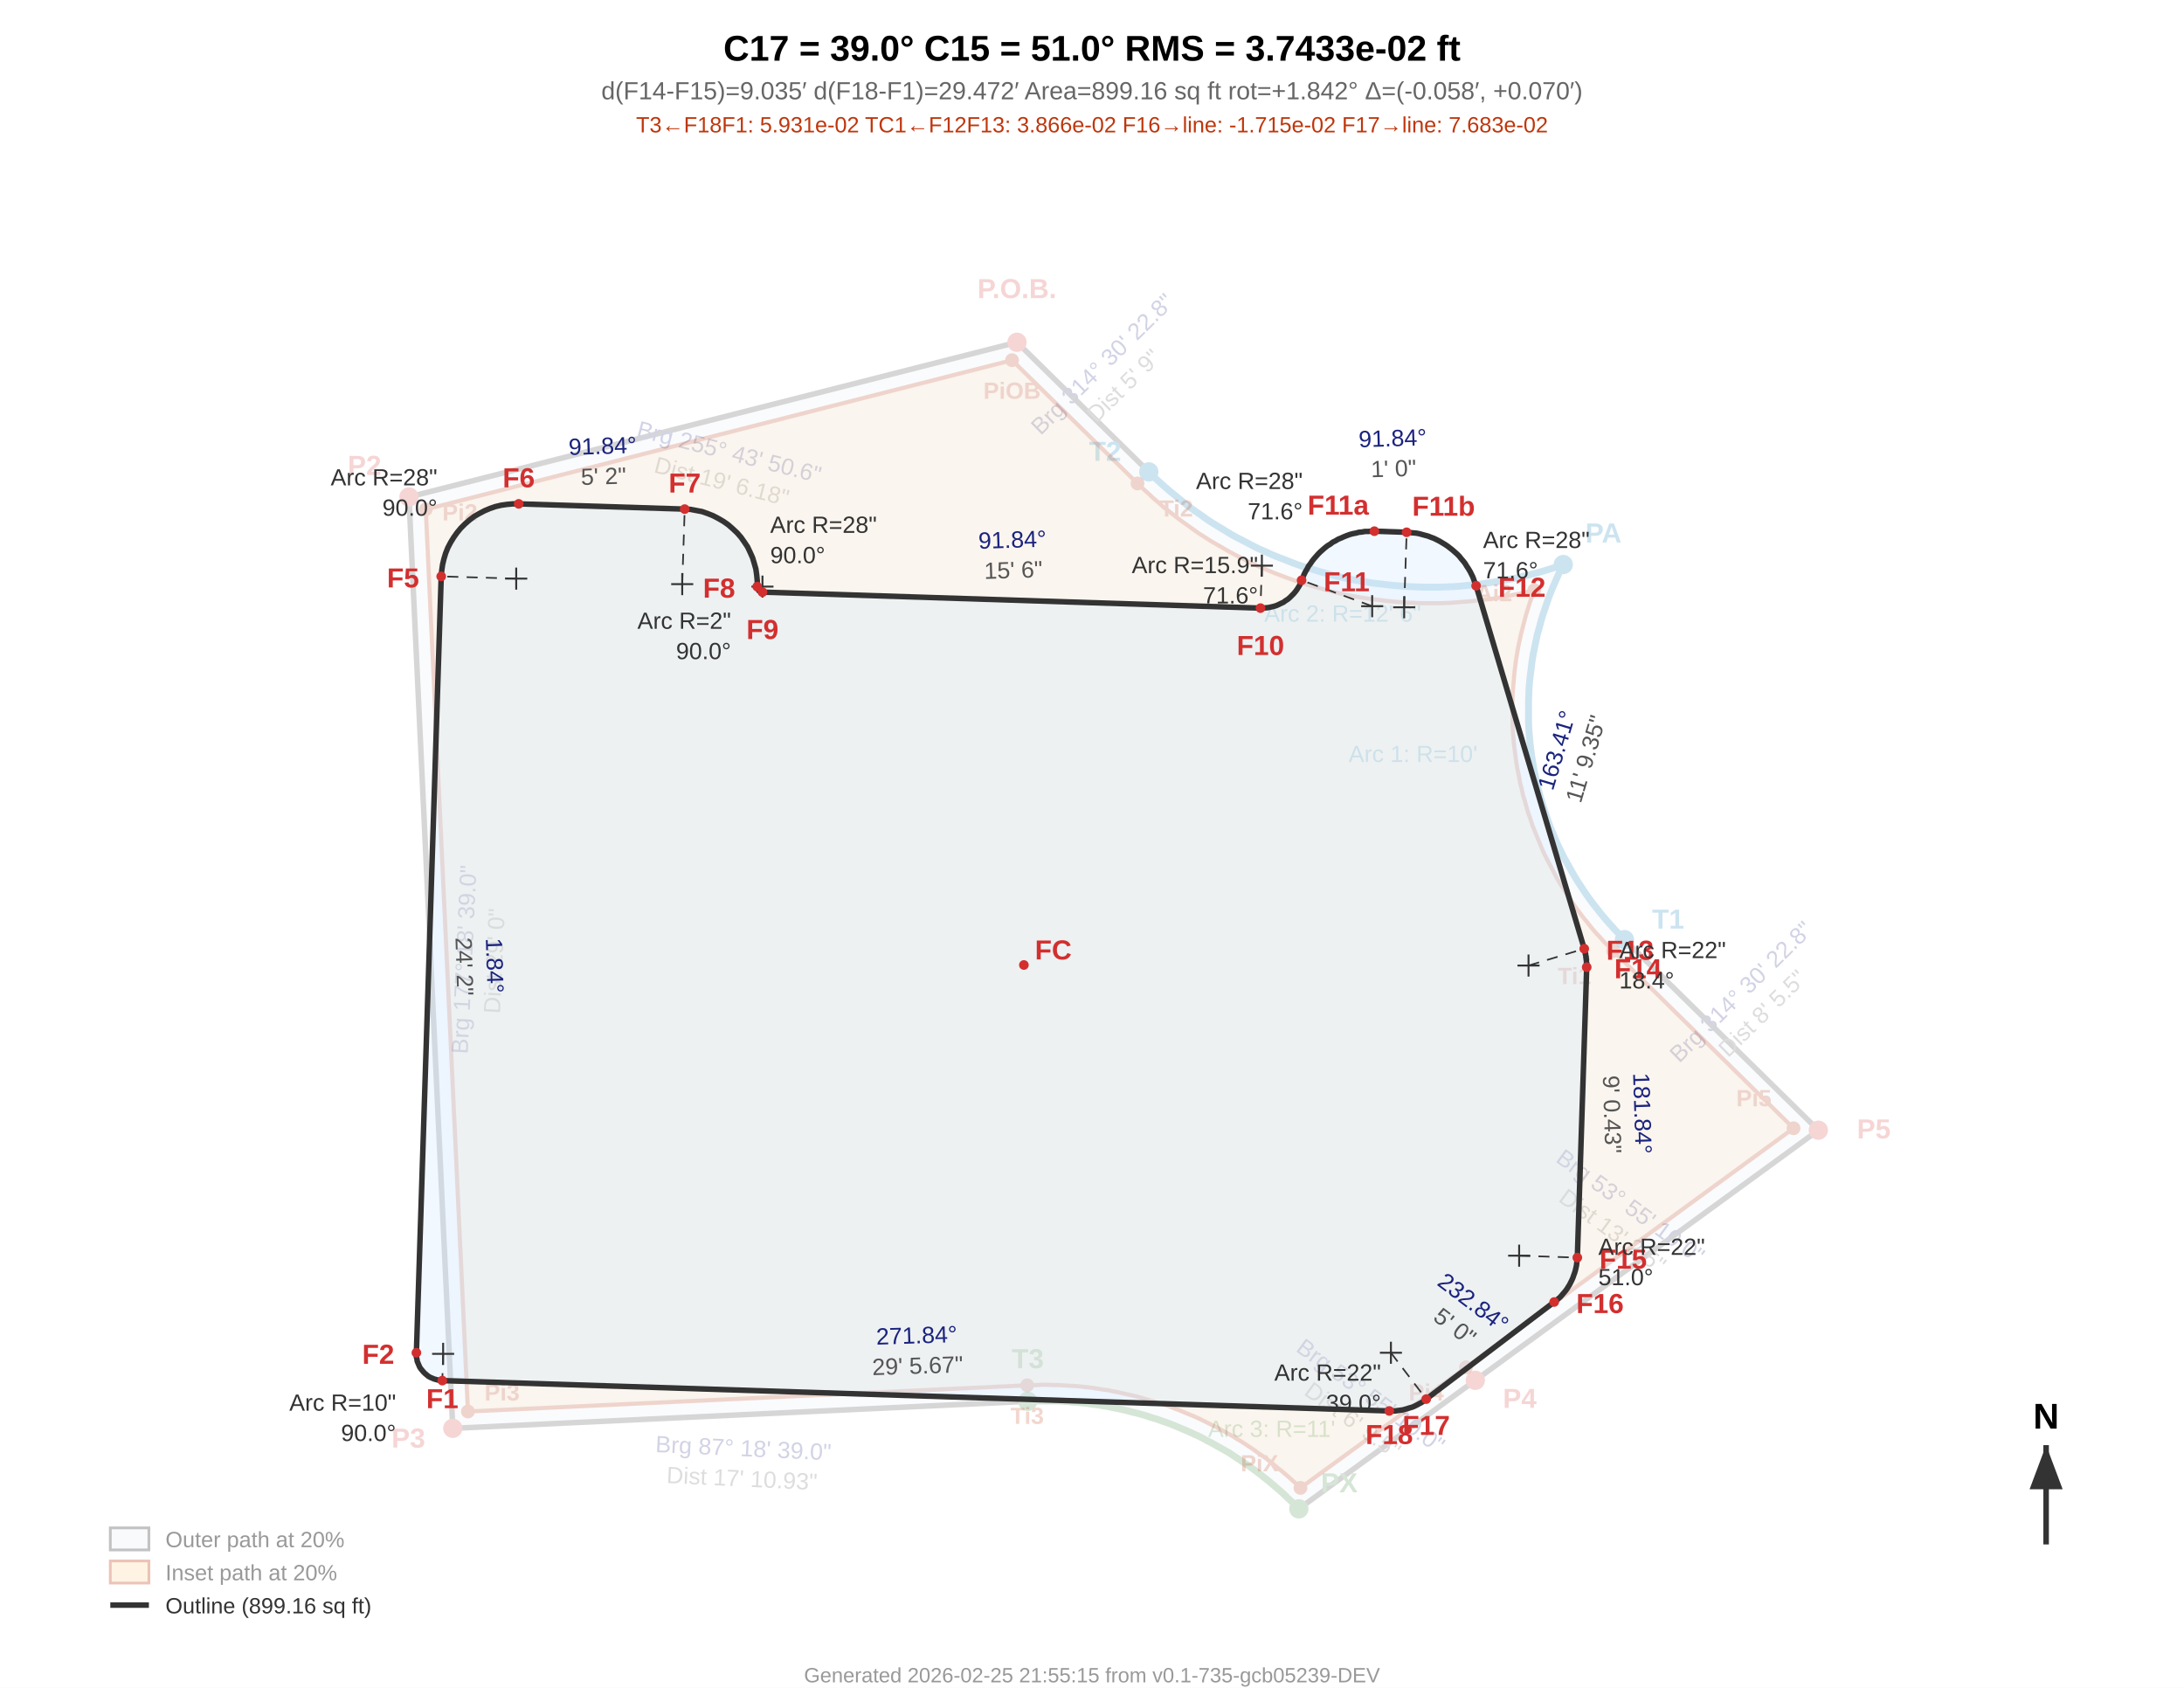
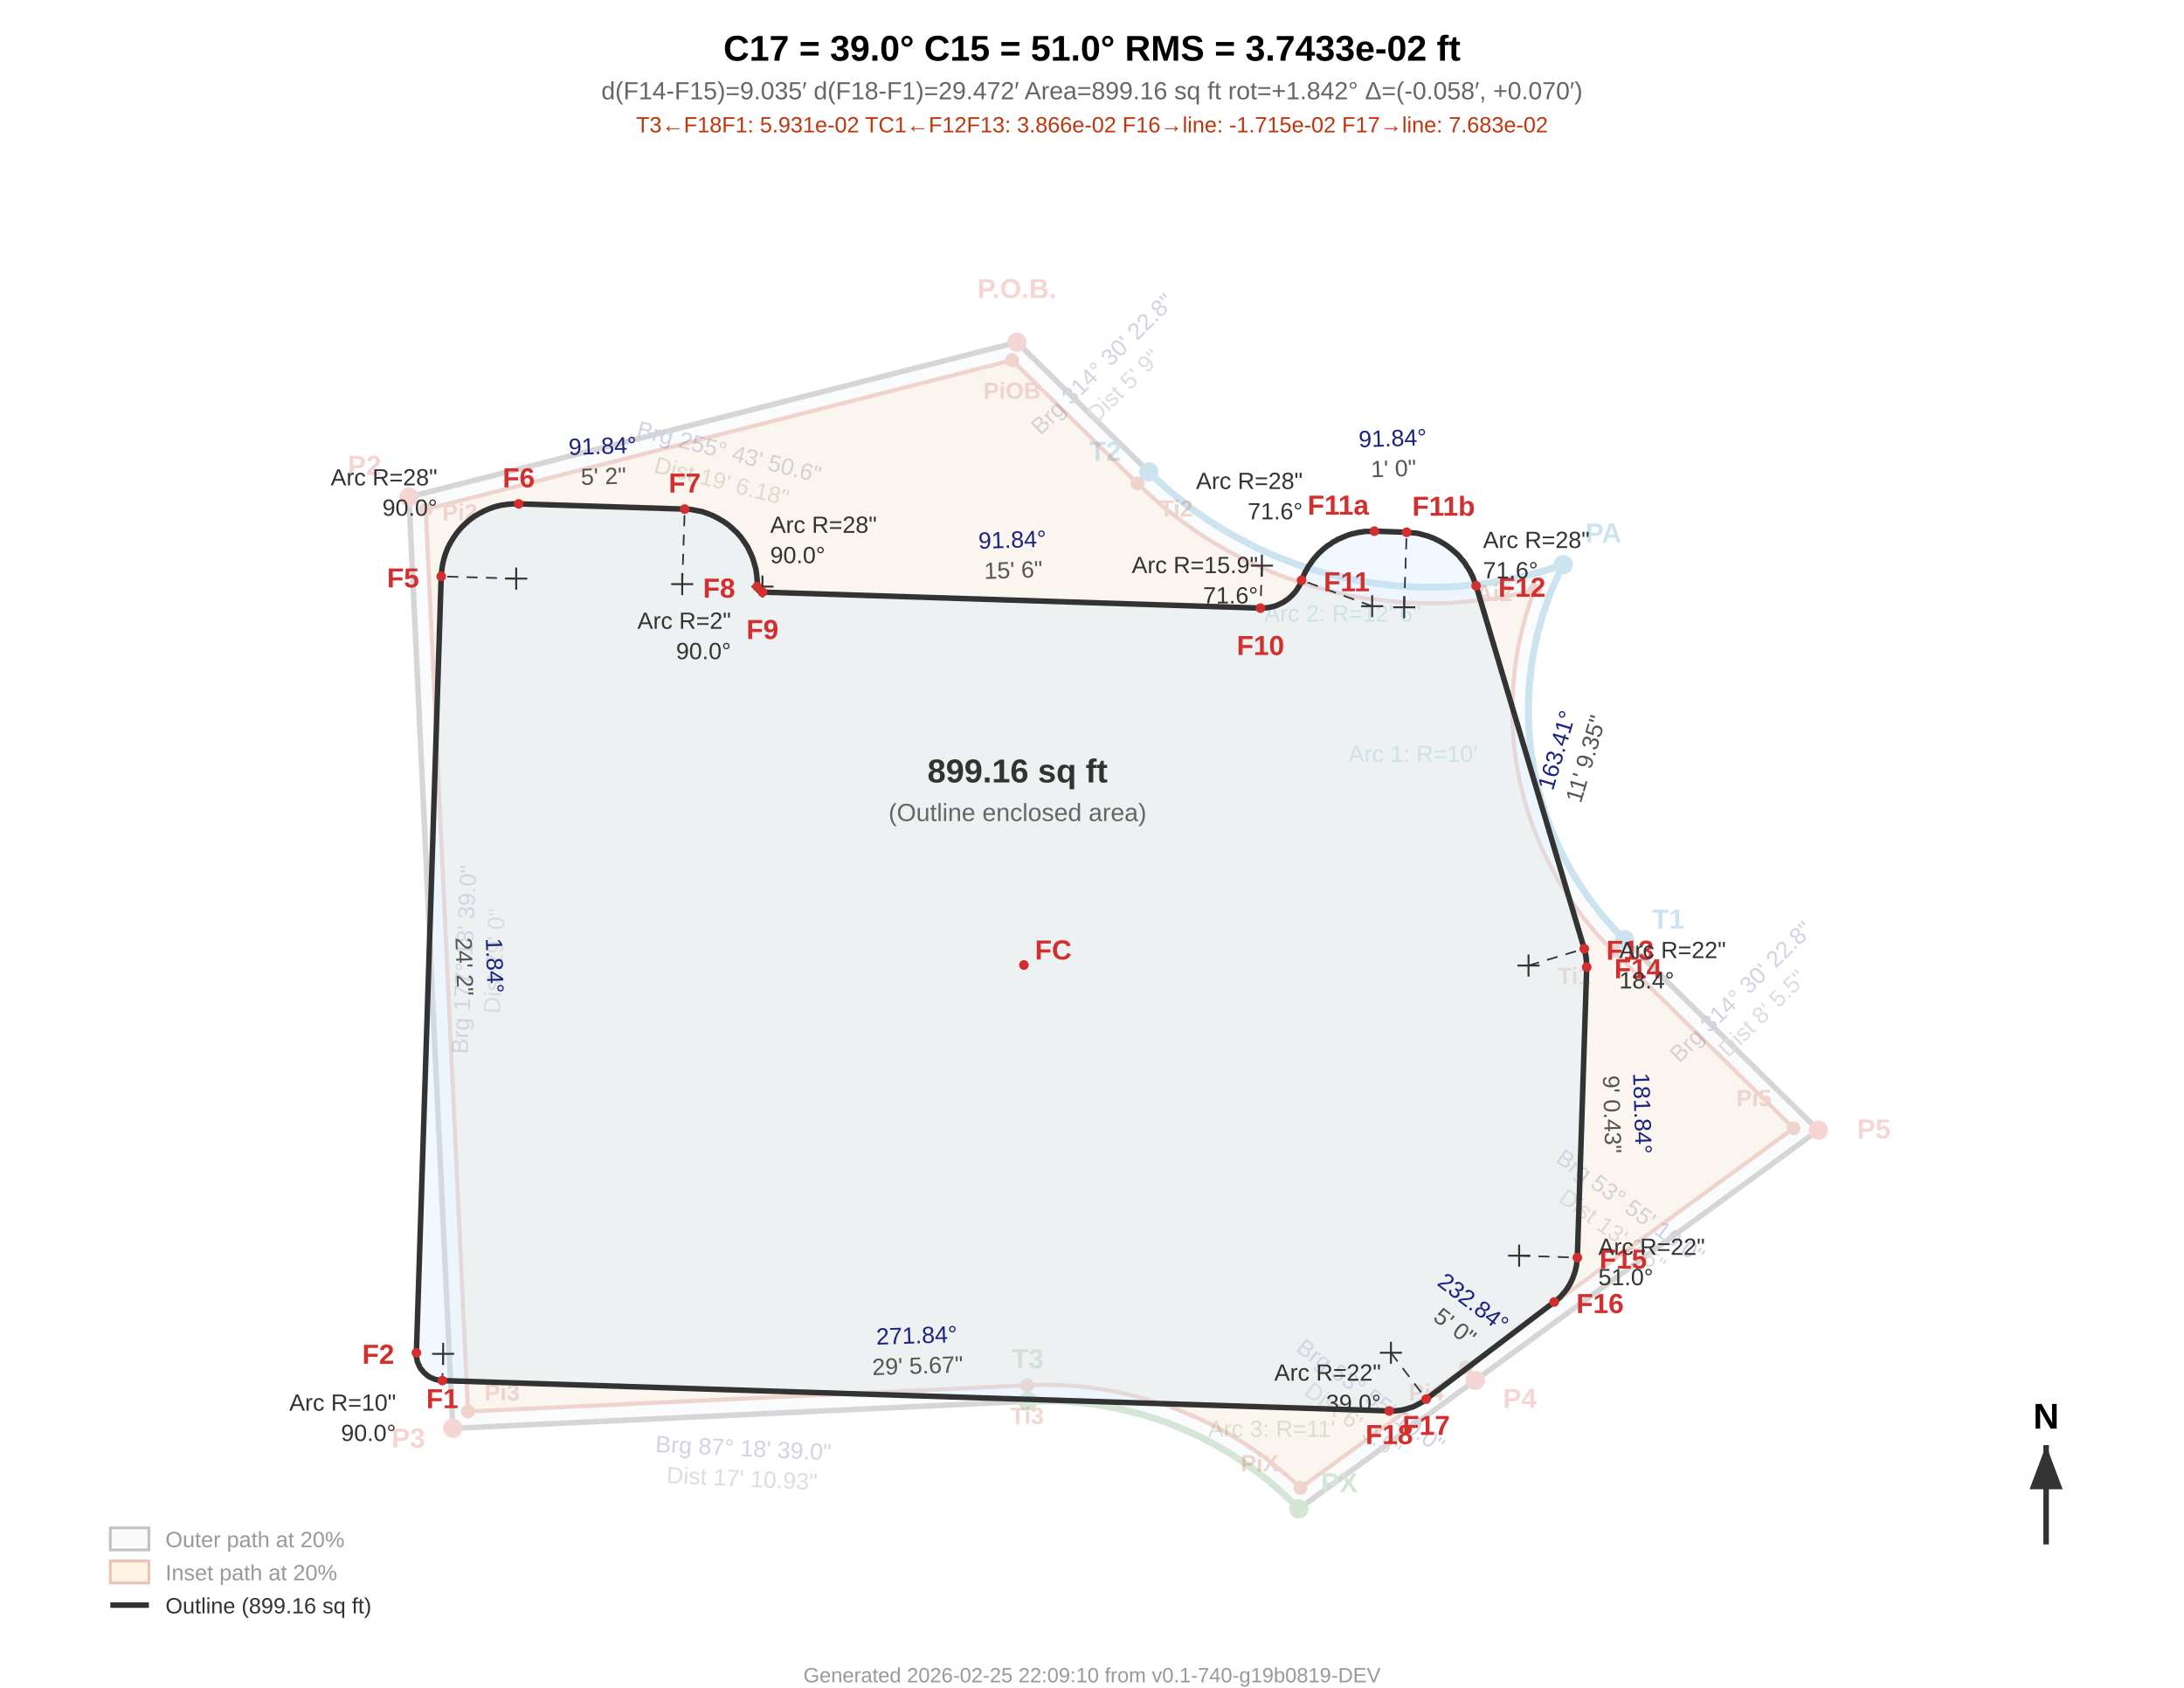
<svg xmlns="http://www.w3.org/2000/svg" width="792" height="612" viewBox="0 0 792 612">
  <rect width="792" height="612" fill="white" />
  <defs>
    <marker id="ah" markerWidth="8" markerHeight="6" refX="8" refY="3" orient="auto">
      <polygon points="0 0, 8 3, 0 6" fill="#333" />
    </marker>
    <clipPath id="page">
      <rect width="792" height="612" />
    </clipPath>
  </defs>
  <text x="396.0" y="22" text-anchor="middle" font-family="Arial" font-size="13" font-weight="bold">C17 = 39.0°   C15 = 51.0°   RMS = 3.7433e-02 ft</text>
  <text x="396.0" y="36" text-anchor="middle" font-family="Arial" font-size="9" fill="#666">d(F14-F15)=9.035′  d(F18-F1)=29.472′  Area=899.16 sq ft  rot=+1.842°  Δ=(-0.058′, +0.070′)</text>
  <text x="396.0" y="48" text-anchor="middle" font-family="Arial" font-size="8" fill="#BF360C">T3←F18F1: 5.931e-02   TC1←F12F13: 3.866e-02   F16→line: -1.715e-02   F17→line: 7.683e-02</text>
  <g opacity="0.2">
    <polygon points="368.8,124.1 148.3,180.2 164.2,517.9 535.0,500.5 659.4,409.8" fill="none" stroke="#bbb" stroke-width="0.8" stroke-dasharray="4,4" />
    <polygon points="368.8,124.1 148.3,180.2 164.2,517.9 372.7,508.1 374.6,508.0 376.4,508.0 378.2,508.0 380.0,508.0 381.8,508.0 383.6,508.0 385.5,508.1 387.3,508.2 389.1,508.4 390.9,508.5 392.7,508.7 394.5,508.9 396.3,509.2 398.1,509.4 399.9,509.7 401.7,510.0 403.5,510.4 405.2,510.7 407.0,511.1 408.8,511.5 410.5,512.0 412.3,512.4 414.1,512.9 415.8,513.4 417.5,514.0 419.3,514.5 421.0,515.1 422.7,515.7 424.4,516.3 426.1,517.0 427.8,517.7 429.4,518.4 431.1,519.1 432.8,519.9 434.4,520.6 436.0,521.4 437.6,522.3 439.2,523.1 440.8,524.0 442.4,524.9 444.0,525.8 445.6,526.7 447.1,527.7 448.6,528.7 450.1,529.7 451.6,530.7 453.1,531.7 454.6,532.8 456.1,533.9 457.5,535.0 458.9,536.1 460.3,537.2 461.7,538.4 463.1,539.6 464.5,540.8 465.8,542.0 467.1,543.3 468.4,544.5 469.7,545.8 471.0,547.1 535.0,500.5 659.4,409.8 589.1,340.7 587.4,338.9 585.7,337.2 584.0,335.3 582.4,333.5 580.8,331.6 579.3,329.7 577.8,327.8 576.3,325.8 574.9,323.8 573.5,321.7 572.2,319.7 570.9,317.6 569.7,315.5 568.5,313.3 567.3,311.2 566.2,309.0 565.1,306.7 564.1,304.5 563.2,302.3 562.2,300.0 561.4,297.7 560.6,295.4 559.8,293.0 559.1,290.7 558.4,288.3 557.8,285.9 557.2,283.6 556.7,281.2 556.2,278.7 555.8,276.3 555.4,273.9 555.1,271.5 554.8,269.0 554.6,266.6 554.4,264.1 554.3,261.7 554.3,259.2 554.3,256.8 554.3,254.3 554.4,251.8 554.5,249.4 554.7,246.9 555.0,244.5 555.3,242.1 555.6,239.6 556.0,237.2 556.5,234.8 557.0,232.4 557.5,230.0 558.2,227.6 558.8,225.3 559.5,222.9 560.3,220.6 561.1,218.2 561.9,215.9 562.8,213.7 563.8,211.4 564.8,209.1 565.8,206.9 566.9,204.7 564.3,205.6 561.8,206.4 559.2,207.2 556.6,207.9 553.9,208.6 551.3,209.2 548.7,209.8 546.0,210.3 543.4,210.8 540.7,211.2 538.0,211.6 535.3,212.0 532.6,212.2 529.9,212.5 527.3,212.7 524.5,212.8 521.8,212.9 519.1,212.9 516.4,212.9 513.7,212.8 511.0,212.7 508.3,212.5 505.6,212.3 502.9,212.0 500.3,211.7 497.6,211.4 494.9,210.9 492.2,210.5 489.6,210.0 486.9,209.4 484.3,208.8 481.7,208.1 479.1,207.4 476.5,206.6 473.9,205.8 471.3,205.0 468.8,204.1 466.3,203.1 463.7,202.1 461.2,201.1 458.8,200.0 456.3,198.9 453.9,197.7 451.5,196.4 449.1,195.2 446.7,193.9 444.4,192.5 442.1,191.1 439.8,189.7 437.5,188.2 435.3,186.6 433.1,185.1 430.9,183.5 428.8,181.8 426.7,180.1 424.6,178.4 422.5,176.6 420.5,174.8 418.5,173.0 416.6,171.1" fill="#e8edf5" stroke="none" />
    <line x1="368.8" y1="124.1" x2="148.3" y2="180.2" stroke="#333" stroke-width="2.0" />
    <line x1="148.3" y1="180.2" x2="164.2" y2="517.9" stroke="#333" stroke-width="2.0" />
    <line x1="164.2" y1="517.9" x2="372.7" y2="508.1" stroke="#333" stroke-width="2.0" />
    <line x1="471.0" y1="547.1" x2="535.0" y2="500.5" stroke="#333" stroke-width="2.0" />
    <line x1="535.0" y1="500.5" x2="659.4" y2="409.8" stroke="#333" stroke-width="2.0" />
    <line x1="659.4" y1="409.8" x2="589.1" y2="340.7" stroke="#333" stroke-width="2.0" />
    <line x1="416.6" y1="171.1" x2="368.8" y2="124.1" stroke="#333" stroke-width="2.0" />
    <polyline points="589.1,340.7 587.4,338.9 585.7,337.2 584.0,335.3 582.4,333.5 580.8,331.6 579.3,329.7 577.8,327.8 576.3,325.8 574.9,323.8 573.5,321.7 572.2,319.7 570.9,317.6 569.7,315.5 568.5,313.3 567.3,311.2 566.2,309.0 565.1,306.7 564.1,304.5 563.2,302.3 562.2,300.0 561.4,297.7 560.6,295.4 559.8,293.0 559.1,290.7 558.4,288.3 557.8,285.9 557.2,283.6 556.7,281.2 556.2,278.7 555.8,276.3 555.4,273.9 555.1,271.5 554.8,269.0 554.6,266.6 554.4,264.1 554.3,261.7 554.3,259.2 554.3,256.8 554.3,254.3 554.4,251.8 554.5,249.4 554.7,246.9 555.0,244.5 555.3,242.1 555.6,239.6 556.0,237.2 556.5,234.8 557.0,232.4 557.5,230.0 558.2,227.6 558.8,225.3 559.5,222.9 560.3,220.6 561.1,218.2 561.9,215.9 562.8,213.7 563.8,211.4 564.8,209.1 565.8,206.9 566.9,204.7" fill="none" stroke="#0077B6" stroke-width="2.5" stroke-linecap="round" />
    <polyline points="566.9,204.7 564.3,205.6 561.8,206.4 559.2,207.2 556.6,207.9 553.9,208.6 551.3,209.2 548.7,209.8 546.0,210.3 543.4,210.8 540.7,211.2 538.0,211.6 535.3,212.0 532.6,212.2 529.9,212.5 527.3,212.7 524.5,212.8 521.8,212.9 519.1,212.9 516.4,212.9 513.7,212.8 511.0,212.7 508.3,212.5 505.6,212.3 502.9,212.0 500.3,211.7 497.6,211.4 494.9,210.9 492.2,210.5 489.6,210.0 486.9,209.4 484.3,208.8 481.7,208.1 479.1,207.4 476.5,206.6 473.9,205.8 471.3,205.0 468.8,204.1 466.3,203.1 463.7,202.1 461.2,201.1 458.8,200.0 456.3,198.9 453.9,197.7 451.5,196.4 449.1,195.2 446.7,193.9 444.4,192.5 442.1,191.1 439.8,189.7 437.5,188.2 435.3,186.6 433.1,185.1 430.9,183.5 428.8,181.8 426.7,180.1 424.6,178.4 422.5,176.6 420.5,174.8 418.5,173.0 416.6,171.1" fill="none" stroke="#0077B6" stroke-width="2.5" stroke-linecap="round" />
    <polyline points="372.7,508.1 374.6,508.0 376.4,508.0 378.2,508.0 380.0,508.0 381.8,508.0 383.6,508.0 385.5,508.1 387.3,508.2 389.1,508.4 390.9,508.5 392.7,508.7 394.5,508.9 396.3,509.2 398.1,509.4 399.9,509.7 401.7,510.0 403.5,510.4 405.2,510.7 407.0,511.1 408.8,511.5 410.5,512.0 412.3,512.4 414.1,512.9 415.8,513.4 417.5,514.0 419.3,514.5 421.0,515.1 422.7,515.7 424.4,516.3 426.1,517.0 427.8,517.7 429.4,518.4 431.1,519.1 432.8,519.9 434.4,520.6 436.0,521.4 437.6,522.3 439.2,523.1 440.8,524.0 442.4,524.9 444.0,525.8 445.6,526.7 447.1,527.7 448.6,528.7 450.1,529.7 451.6,530.7 453.1,531.7 454.6,532.8 456.1,533.9 457.5,535.0 458.9,536.1 460.3,537.2 461.7,538.4 463.1,539.6 464.5,540.8 465.8,542.0 467.1,543.3 468.4,544.5 469.7,545.8 471.0,547.1" fill="none" stroke="#2E7D32" stroke-width="2.5" stroke-linecap="round" />
    <circle cx="368.8" cy="124.1" r="3.5" fill="#d32f2f" />
    <text x="368.8" y="108.1" text-anchor="middle" font-family="Arial" font-size="10" font-weight="bold" fill="#d32f2f">P.O.B.</text>
    <circle cx="148.3" cy="180.2" r="3.5" fill="#d32f2f" />
    <text x="138.3" y="172.2" text-anchor="end" font-family="Arial" font-size="10" font-weight="bold" fill="#d32f2f">P2</text>
    <circle cx="164.2" cy="517.9" r="3.5" fill="#d32f2f" />
    <text x="154.2" y="524.9" text-anchor="end" font-family="Arial" font-size="10" font-weight="bold" fill="#d32f2f">P3</text>
    <circle cx="372.7" cy="508.1" r="3.5" fill="#2E7D32" />
    <text x="372.7" y="496.1" text-anchor="middle" font-family="Arial" font-size="10" font-weight="bold" fill="#2E7D32">T3</text>
    <circle cx="471.0" cy="547.1" r="3.5" fill="#2E7D32" />
    <text x="479.0" y="541.1" text-anchor="start" font-family="Arial" font-size="10" font-weight="bold" fill="#2E7D32">PX</text>
    <circle cx="535.0" cy="500.5" r="3.5" fill="#d32f2f" />
    <text x="545.0" y="510.5" text-anchor="start" font-family="Arial" font-size="10" font-weight="bold" fill="#d32f2f">P4</text>
    <circle cx="659.4" cy="409.8" r="3.5" fill="#d32f2f" />
    <text x="673.4" y="412.8" text-anchor="start" font-family="Arial" font-size="10" font-weight="bold" fill="#d32f2f">P5</text>
    <circle cx="589.1" cy="340.7" r="3.5" fill="#0077B6" />
    <text x="599.1" y="336.7" text-anchor="start" font-family="Arial" font-size="10" font-weight="bold" fill="#0077B6">T1</text>
    <circle cx="566.9" cy="204.7" r="3.5" fill="#0077B6" />
    <text x="574.9" y="196.7" text-anchor="start" font-family="Arial" font-size="10" font-weight="bold" fill="#0077B6">PA</text>
    <circle cx="416.6" cy="171.1" r="3.5" fill="#0077B6" />
    <text x="406.6" y="167.1" text-anchor="end" font-family="Arial" font-size="10" font-weight="bold" fill="#0077B6">T2</text>
    <g transform="translate(263.0,169.6) rotate(14.3)">
      <text x="0" y="-3" text-anchor="middle" font-family="Arial" font-size="8.5" fill="#1a237e">Brg 255° 43' 50.6"</text>
      <text x="0" y="8" text-anchor="middle" font-family="Arial" font-size="8.5" fill="#555">Dist 19' 6.18"</text>
    </g>
    <g transform="translate(174.2,348.2) rotate(-87.3)">
      <text x="0" y="-3" text-anchor="middle" font-family="Arial" font-size="8.5" fill="#1a237e">Brg 177° 18' 39.0"</text>
      <text x="0" y="8" text-anchor="middle" font-family="Arial" font-size="8.5" fill="#555">Dist 29' 0"</text>
    </g>
    <g transform="translate(269.3,531.0) rotate(2.7)">
      <text x="0" y="-3" text-anchor="middle" font-family="Arial" font-size="8.5" fill="#1a237e">Brg 87° 18' 39.0"</text>
      <text x="0" y="8" text-anchor="middle" font-family="Arial" font-size="8.5" fill="#555">Dist 17' 10.93"</text>
    </g>
    <g transform="translate(493.6,510.9) rotate(36.1)">
      <text x="0" y="-3" text-anchor="middle" font-family="Arial" font-size="8.5" fill="#1a237e">Brg 53° 55' 10.0"</text>
      <text x="0" y="8" text-anchor="middle" font-family="Arial" font-size="8.5" fill="#555">Dist 6' 9.5"</text>
    </g>
    <g transform="translate(587.8,442.2) rotate(36.1)">
      <text x="0" y="-3" text-anchor="middle" font-family="Arial" font-size="8.5" fill="#1a237e">Brg 53° 55' 10.0"</text>
      <text x="0" y="8" text-anchor="middle" font-family="Arial" font-size="8.5" fill="#555">Dist 13' 2.5"</text>
    </g>
    <g transform="translate(635.5,363.8) rotate(-44.5)">
      <text x="0" y="-3" text-anchor="middle" font-family="Arial" font-size="8.5" fill="#1a237e">Brg 314° 30' 22.8"</text>
      <text x="0" y="8" text-anchor="middle" font-family="Arial" font-size="8.5" fill="#555">Dist 8' 5.5"</text>
    </g>
    <g transform="translate(403.9,136.2) rotate(-44.5)">
      <text x="0" y="-3" text-anchor="middle" font-family="Arial" font-size="8.5" fill="#1a237e">Brg 314° 30' 22.8"</text>
      <text x="0" y="8" text-anchor="middle" font-family="Arial" font-size="8.5" fill="#555">Dist 5' 9"</text>
    </g>
    <text x="535.8" y="276.3" text-anchor="end" font-family="Arial" font-size="8.5" fill="#0077B6">Arc 1: R=10'</text>
    <text x="486.9" y="225.4" text-anchor="middle" font-family="Arial" font-size="8.5" fill="#0077B6">Arc 2: R=12' 6"</text>
    <text x="438.1" y="521.0" text-anchor="start" font-family="Arial" font-size="8.5" fill="#2E7D32">Arc 3: R=11'</text>
  </g>
  <g opacity="0.2">
    <polygon points="367.0,130.6 154.4,184.7 169.7,511.8 372.5,502.3 374.3,502.2 376.1,502.2 377.9,502.1 379.7,502.1 381.5,502.2 383.4,502.2 385.2,502.3 387.0,502.4 388.8,502.5 390.6,502.6 392.4,502.8 394.2,503.0 396.0,503.2 397.8,503.5 399.6,503.8 401.4,504.0 403.2,504.4 404.9,504.7 406.7,505.1 408.5,505.5 410.3,505.9 412.0,506.3 413.8,506.8 415.5,507.3 417.3,507.8 419.0,508.3 420.7,508.9 422.4,509.4 424.2,510.0 425.9,510.7 427.5,511.3 429.2,512.0 430.9,512.7 432.6,513.4 434.2,514.1 435.9,514.9 437.5,515.7 439.1,516.5 440.8,517.3 442.4,518.2 443.9,519.0 445.5,519.9 447.1,520.8 448.6,521.8 450.2,522.7 451.7,523.7 453.2,524.7 454.7,525.7 456.2,526.8 457.7,527.8 459.2,528.9 460.6,530.0 462.0,531.1 463.4,532.3 464.8,533.4 466.2,534.6 467.6,535.8 468.9,537.0 470.3,538.2 471.6,539.5 531.6,495.8 650.4,409.1 585.0,344.8 583.4,343.2 581.7,341.5 580.1,339.7 578.5,338.0 577.0,336.2 575.5,334.3 574.0,332.5 572.6,330.6 571.2,328.7 569.9,326.8 568.6,324.8 567.3,322.8 566.0,320.8 564.8,318.8 563.7,316.7 562.6,314.6 561.5,312.5 560.4,310.4 559.4,308.3 558.5,306.1 557.6,303.9 556.7,301.7 555.8,299.5 555.1,297.3 554.3,295.1 553.6,292.8 553.0,290.5 552.3,288.3 551.8,286.0 551.2,283.7 550.8,281.3 550.3,279.0 549.9,276.7 549.6,274.4 549.3,272.0 549.0,269.7 548.8,267.3 548.6,265.0 548.5,262.6 548.5,260.2 548.4,257.9 548.4,255.5 548.5,253.2 548.6,250.8 548.8,248.4 549.0,246.1 549.2,243.7 549.5,241.4 549.8,239.0 550.2,236.7 550.6,234.4 551.1,232.1 551.6,229.8 552.2,227.5 552.8,225.2 553.4,222.9 554.1,220.7 554.8,218.4 555.6,216.2 556.4,214.0 553.9,214.6 551.4,215.2 548.8,215.7 546.3,216.2 543.7,216.7 541.2,217.1 538.6,217.4 536.0,217.7 533.4,218.0 530.9,218.2 528.3,218.4 525.7,218.6 523.1,218.7 520.5,218.7 517.9,218.7 515.3,218.7 512.7,218.6 510.1,218.5 507.5,218.3 504.9,218.1 502.3,217.8 499.8,217.5 497.2,217.2 494.6,216.8 492.1,216.4 489.5,215.9 487.0,215.4 484.4,214.8 481.9,214.2 479.4,213.5 476.9,212.8 474.4,212.1 471.9,211.3 469.5,210.5 467.0,209.6 464.6,208.7 462.2,207.8 459.8,206.8 457.4,205.8 455.0,204.7 452.7,203.6 450.3,202.4 448.0,201.2 445.7,200.0 443.5,198.7 441.2,197.4 439.0,196.1 436.8,194.7 434.6,193.3 432.5,191.8 430.4,190.3 428.3,188.8 426.2,187.2 424.2,185.6 422.1,184.0 420.2,182.3 418.2,180.6 416.3,178.8 414.4,177.1 412.5,175.3" fill="rgba(255,152,0,0.3)" stroke="none" />
    <line x1="367.0" y1="130.6" x2="154.4" y2="184.7" stroke="#BF360C" stroke-width="1.5" />
    <line x1="154.4" y1="184.7" x2="169.7" y2="511.8" stroke="#BF360C" stroke-width="1.5" />
    <line x1="169.7" y1="511.8" x2="372.5" y2="502.3" stroke="#BF360C" stroke-width="1.5" />
    <line x1="471.6" y1="539.5" x2="531.6" y2="495.8" stroke="#BF360C" stroke-width="1.5" />
    <line x1="531.6" y1="495.8" x2="650.4" y2="409.1" stroke="#BF360C" stroke-width="1.5" />
    <line x1="650.4" y1="409.1" x2="585.0" y2="344.8" stroke="#BF360C" stroke-width="1.5" />
    <line x1="412.5" y1="175.3" x2="367.0" y2="130.6" stroke="#BF360C" stroke-width="1.5" />
    <polyline points="585.0,344.8 583.4,343.2 581.7,341.5 580.1,339.7 578.5,338.0 577.0,336.2 575.5,334.3 574.0,332.5 572.6,330.6 571.2,328.7 569.9,326.8 568.6,324.8 567.3,322.8 566.0,320.8 564.8,318.8 563.7,316.7 562.6,314.6 561.5,312.5 560.4,310.4 559.4,308.3 558.5,306.1 557.6,303.9 556.7,301.7 555.8,299.5 555.1,297.3 554.3,295.1 553.6,292.8 553.0,290.5 552.3,288.3 551.8,286.0 551.2,283.7 550.8,281.3 550.3,279.0 549.9,276.7 549.6,274.4 549.3,272.0 549.0,269.7 548.8,267.3 548.6,265.0 548.5,262.6 548.5,260.2 548.4,257.9 548.4,255.5 548.5,253.2 548.6,250.8 548.8,248.4 549.0,246.1 549.2,243.7 549.5,241.4 549.8,239.0 550.2,236.7 550.6,234.4 551.1,232.1 551.6,229.8 552.2,227.5 552.8,225.2 553.4,222.9 554.1,220.7 554.8,218.4 555.6,216.2 556.4,214.0" fill="none" stroke="#BF360C" stroke-width="1.5" stroke-linecap="round" />
    <polyline points="556.4,214.0 553.9,214.6 551.4,215.2 548.8,215.7 546.3,216.2 543.7,216.7 541.2,217.1 538.6,217.4 536.0,217.7 533.4,218.0 530.9,218.2 528.3,218.4 525.7,218.6 523.1,218.7 520.5,218.7 517.9,218.7 515.3,218.7 512.7,218.6 510.1,218.5 507.5,218.3 504.9,218.1 502.3,217.8 499.8,217.5 497.2,217.2 494.6,216.8 492.1,216.4 489.5,215.9 487.0,215.4 484.4,214.8 481.9,214.2 479.4,213.5 476.9,212.8 474.4,212.1 471.9,211.3 469.5,210.5 467.0,209.6 464.6,208.7 462.2,207.8 459.8,206.8 457.4,205.8 455.0,204.7 452.7,203.6 450.3,202.4 448.0,201.2 445.7,200.0 443.5,198.7 441.2,197.4 439.0,196.1 436.8,194.7 434.6,193.3 432.5,191.8 430.4,190.3 428.3,188.8 426.2,187.2 424.2,185.6 422.1,184.0 420.2,182.3 418.2,180.6 416.3,178.8 414.4,177.1 412.5,175.3" fill="none" stroke="#BF360C" stroke-width="1.5" stroke-linecap="round" />
    <polyline points="372.5,502.3 374.3,502.2 376.1,502.2 377.9,502.1 379.7,502.1 381.5,502.2 383.4,502.2 385.2,502.3 387.0,502.4 388.8,502.5 390.6,502.6 392.4,502.8 394.2,503.0 396.0,503.2 397.8,503.5 399.6,503.8 401.4,504.0 403.2,504.4 404.9,504.7 406.7,505.1 408.5,505.5 410.3,505.9 412.0,506.3 413.8,506.8 415.5,507.3 417.3,507.8 419.0,508.3 420.7,508.9 422.4,509.4 424.2,510.0 425.9,510.7 427.5,511.3 429.2,512.0 430.9,512.7 432.6,513.4 434.2,514.1 435.9,514.9 437.5,515.7 439.1,516.5 440.8,517.3 442.4,518.2 443.9,519.0 445.5,519.9 447.1,520.8 448.6,521.8 450.2,522.7 451.7,523.7 453.2,524.7 454.7,525.7 456.2,526.8 457.7,527.8 459.2,528.9 460.6,530.0 462.0,531.1 463.4,532.3 464.8,533.4 466.2,534.6 467.6,535.8 468.9,537.0 470.3,538.2 471.6,539.5" fill="none" stroke="#BF360C" stroke-width="1.5" stroke-linecap="round" />
    <circle cx="367.0" cy="130.6" r="2.5" fill="#BF360C" />
    <text x="367.0" y="144.6" text-anchor="middle" font-family="Arial" font-size="8.5" font-weight="bold" fill="#BF360C">PiOB</text>
    <circle cx="154.4" cy="184.7" r="2.5" fill="#BF360C" />
    <text x="160.4" y="188.7" text-anchor="start" font-family="Arial" font-size="8.5" font-weight="bold" fill="#BF360C">Pi2</text>
    <circle cx="169.7" cy="511.8" r="2.5" fill="#BF360C" />
    <text x="175.7" y="507.8" text-anchor="start" font-family="Arial" font-size="8.5" font-weight="bold" fill="#BF360C">Pi3</text>
    <circle cx="372.5" cy="502.3" r="2.5" fill="#BF360C" />
    <text x="372.5" y="516.3" text-anchor="middle" font-family="Arial" font-size="8.5" font-weight="bold" fill="#BF360C">Ti3</text>
    <circle cx="471.6" cy="539.5" r="2.5" fill="#BF360C" />
    <text x="463.6" y="533.5" text-anchor="end" font-family="Arial" font-size="8.5" font-weight="bold" fill="#BF360C">PiX</text>
    <circle cx="531.6" cy="495.8" r="2.5" fill="#BF360C" />
    <text x="523.6" y="507.8" text-anchor="end" font-family="Arial" font-size="8.5" font-weight="bold" fill="#BF360C">Pi4</text>
    <circle cx="650.4" cy="409.1" r="2.5" fill="#BF360C" />
    <text x="642.4" y="401.1" text-anchor="end" font-family="Arial" font-size="8.5" font-weight="bold" fill="#BF360C">Pi5</text>
    <circle cx="585.0" cy="344.8" r="2.5" fill="#BF360C" />
    <text x="577.0" y="356.8" text-anchor="end" font-family="Arial" font-size="8.5" font-weight="bold" fill="#BF360C">Ti1</text>
    <circle cx="556.4" cy="214.0" r="2.5" fill="#BF360C" />
    <text x="548.4" y="218.0" text-anchor="end" font-family="Arial" font-size="8.5" font-weight="bold" fill="#BF360C">Ai2</text>
    <circle cx="412.5" cy="175.3" r="2.5" fill="#BF360C" />
    <text x="420.5" y="187.3" text-anchor="start" font-family="Arial" font-size="8.5" font-weight="bold" fill="#BF360C">Ti2</text>
  </g>
  <polygon points="160.4,500.6 159.6,500.5 158.9,500.4 158.1,500.2 157.4,500.0 156.7,499.7 156.0,499.4 155.3,499.0 154.7,498.5 154.1,498.0 153.6,497.5 153.1,496.9 152.6,496.3 152.2,495.7 151.9,495.0 151.6,494.3 151.3,493.6 151.2,492.8 151.0,492.1 151.0,491.3 151.0,490.5 160.0,209.0 160.2,206.8 160.5,204.7 161.0,202.6 161.6,200.6 162.4,198.6 163.4,196.7 164.5,194.9 165.7,193.2 167.1,191.5 168.6,190.0 170.2,188.6 171.9,187.3 173.8,186.2 175.7,185.2 177.6,184.4 179.6,183.7 181.7,183.2 183.8,182.9 186.0,182.7 188.1,182.7 248.3,184.6 250.4,184.7 252.5,185.1 254.6,185.5 256.6,186.2 258.6,187.0 260.5,188.0 262.4,189.1 264.1,190.3 265.7,191.7 267.3,193.2 268.7,194.8 269.9,196.5 271.1,198.3 272.0,200.2 272.9,202.2 273.5,204.2 274.1,206.3 274.4,208.4 274.6,210.5 274.6,212.7 274.6,212.8 274.6,213.0 274.6,213.1 274.7,213.3 274.7,213.4 274.8,213.5 274.9,213.7 274.9,213.8 275.0,213.9 275.1,214.0 275.2,214.2 275.4,214.3 275.5,214.3 275.6,214.4 275.7,214.5 275.9,214.5 276.0,214.6 276.2,214.6 276.3,214.6 276.5,214.7 457.1,220.5 458.0,220.5 459.0,220.4 460.0,220.3 460.9,220.1 461.8,219.9 462.8,219.6 463.7,219.2 464.5,218.8 465.4,218.4 466.2,217.8 467.0,217.3 467.7,216.7 468.4,216.0 469.1,215.3 469.7,214.6 470.3,213.8 470.8,213.0 471.3,212.2 471.7,211.3 472.0,210.4 472.5,209.3 472.9,208.3 473.4,207.3 474.0,206.3 474.5,205.3 475.2,204.4 475.8,203.5 476.5,202.6 477.3,201.7 478.0,200.9 478.8,200.1 479.7,199.3 480.5,198.6 481.4,197.9 482.4,197.3 483.3,196.6 484.3,196.1 485.3,195.5 486.3,195.1 487.4,194.6 488.4,194.2 489.5,193.8 490.6,193.5 491.7,193.3 492.8,193.0 493.9,192.9 495.0,192.7 496.2,192.7 497.3,192.6 498.4,192.6 510.1,193.0 511.2,193.1 512.3,193.2 513.5,193.3 514.6,193.5 515.7,193.8 516.8,194.1 517.9,194.4 518.9,194.8 520.0,195.2 521.0,195.7 522.0,196.2 523.0,196.8 524.0,197.4 524.9,198.0 525.8,198.7 526.7,199.4 527.5,200.1 528.4,200.9 529.2,201.7 529.9,202.6 530.6,203.4 531.3,204.3 531.9,205.3 532.5,206.2 533.1,207.2 533.6,208.2 534.1,209.2 534.5,210.3 534.9,211.4 535.3,212.4 574.5,344.0 574.5,344.1 574.6,344.3 574.6,344.4 574.6,344.5 574.6,344.6 574.7,344.7 574.7,344.8 574.7,344.9 574.8,345.0 574.8,345.1 574.8,345.2 574.8,345.3 574.9,345.5 574.9,345.6 574.9,345.7 574.9,345.8 575.0,345.9 575.0,346.0 575.0,346.1 575.0,346.2 575.0,346.3 575.1,346.5 575.1,346.6 575.1,346.7 575.1,346.8 575.1,346.9 575.1,347.0 575.2,347.1 575.2,347.2 575.2,347.4 575.2,347.5 575.2,347.6 575.2,347.7 575.2,347.8 575.3,347.9 575.3,348.0 575.3,348.1 575.3,348.3 575.3,348.4 575.3,348.5 575.3,348.6 575.3,348.7 575.3,348.8 575.3,348.9 575.3,349.0 575.3,349.2 575.4,349.3 575.4,349.4 575.4,349.5 575.4,349.6 575.4,349.7 575.4,349.8 575.4,349.9 575.4,350.1 575.4,350.2 575.4,350.3 575.4,350.4 575.4,350.5 575.4,350.6 575.4,350.7 572.0,456.0 571.9,457.0 571.8,457.9 571.7,458.8 571.5,459.7 571.3,460.6 571.0,461.6 570.7,462.4 570.4,463.3 570.0,464.2 569.6,465.0 569.2,465.8 568.7,466.6 568.2,467.4 567.6,468.2 567.0,468.9 566.4,469.6 565.8,470.3 565.1,470.9 564.4,471.6 563.6,472.1 517.2,507.3 516.6,507.8 516.0,508.2 515.4,508.6 514.8,508.9 514.1,509.3 513.5,509.6 512.9,509.9 512.2,510.2 511.5,510.4 510.8,510.6 510.2,510.8 509.5,511.0 508.8,511.2 508.1,511.3 507.3,511.4 506.6,511.5 505.9,511.6 505.2,511.6 504.5,511.6 503.8,511.6" fill="rgba(200,230,255,0.25)" stroke="none" />
  <line x1="151.0" y1="490.5" x2="160.0" y2="209.0" stroke="#333" stroke-width="2.0" />
  <line x1="188.1" y1="182.7" x2="248.3" y2="184.6" stroke="#333" stroke-width="2.0" />
  <line x1="276.5" y1="214.7" x2="457.1" y2="220.5" stroke="#333" stroke-width="2.0" />
  <line x1="498.4" y1="192.6" x2="510.1" y2="193.0" stroke="#333" stroke-width="2.0" />
  <line x1="535.3" y1="212.4" x2="574.5" y2="344.0" stroke="#333" stroke-width="2.0" />
  <line x1="575.4" y1="350.7" x2="572.0" y2="456.0" stroke="#333" stroke-width="2.0" />
  <line x1="563.6" y1="472.1" x2="517.2" y2="507.3" stroke="#333" stroke-width="2.0" />
  <line x1="503.8" y1="511.6" x2="160.4" y2="500.6" stroke="#333" stroke-width="2.0" />
  <polyline points="160.4,500.6 159.6,500.5 158.9,500.4 158.1,500.2 157.4,500.0 156.7,499.7 156.0,499.4 155.3,499.0 154.7,498.5 154.1,498.0 153.6,497.5 153.1,496.9 152.6,496.3 152.2,495.7 151.9,495.0 151.6,494.3 151.3,493.6 151.2,492.8 151.0,492.1 151.0,491.3 151.0,490.5" fill="none" stroke="#333" stroke-width="2.0" stroke-linecap="round" />
  <polyline points="160.0,209.0 160.2,206.8 160.5,204.7 161.0,202.6 161.6,200.6 162.4,198.6 163.4,196.7 164.5,194.9 165.7,193.2 167.1,191.5 168.6,190.0 170.2,188.6 171.9,187.3 173.8,186.2 175.7,185.2 177.6,184.4 179.6,183.7 181.7,183.2 183.8,182.9 186.0,182.7 188.1,182.7" fill="none" stroke="#333" stroke-width="2.0" stroke-linecap="round" />
  <polyline points="248.3,184.6 250.4,184.7 252.5,185.1 254.6,185.5 256.6,186.2 258.6,187.0 260.5,188.0 262.4,189.1 264.1,190.3 265.7,191.7 267.3,193.2 268.7,194.8 269.9,196.5 271.1,198.3 272.0,200.2 272.9,202.2 273.5,204.2 274.1,206.3 274.4,208.4 274.6,210.5 274.6,212.7" fill="none" stroke="#333" stroke-width="2.0" stroke-linecap="round" />
  <polyline points="274.6,212.7 274.6,212.8 274.6,213.0 274.6,213.1 274.7,213.3 274.7,213.4 274.8,213.5 274.9,213.7 274.9,213.8 275.0,213.9 275.1,214.0 275.2,214.2 275.4,214.3 275.5,214.3 275.6,214.4 275.7,214.5 275.9,214.5 276.0,214.6 276.2,214.6 276.3,214.6 276.5,214.7" fill="none" stroke="#333" stroke-width="2.0" stroke-linecap="round" />
  <polyline points="457.1,220.5 458.0,220.5 459.0,220.4 460.0,220.3 460.9,220.1 461.8,219.9 462.8,219.6 463.7,219.2 464.5,218.8 465.4,218.4 466.2,217.8 467.0,217.3 467.7,216.7 468.4,216.0 469.1,215.3 469.7,214.6 470.3,213.8 470.8,213.0 471.3,212.2 471.7,211.3 472.0,210.4" fill="none" stroke="#333" stroke-width="2.0" stroke-linecap="round" />
  <polyline points="472.0,210.4 472.5,209.3 472.9,208.3 473.4,207.3 474.0,206.3 474.5,205.3 475.2,204.4 475.8,203.5 476.5,202.6 477.3,201.7 478.0,200.9 478.8,200.1 479.7,199.3 480.5,198.6 481.4,197.9 482.4,197.3 483.3,196.6 484.3,196.1 485.3,195.5 486.3,195.1 487.4,194.6 488.4,194.2 489.5,193.8 490.6,193.5 491.7,193.3 492.8,193.0 493.9,192.9 495.0,192.7 496.2,192.7 497.3,192.6 498.4,192.6" fill="none" stroke="#333" stroke-width="2.0" stroke-linecap="round" />
  <polyline points="510.1,193.0 511.2,193.1 512.3,193.2 513.5,193.3 514.6,193.5 515.7,193.8 516.8,194.1 517.9,194.4 518.9,194.8 520.0,195.2 521.0,195.7 522.0,196.2 523.0,196.8 524.0,197.4 524.9,198.0 525.8,198.7 526.7,199.4 527.5,200.1 528.4,200.9 529.2,201.7 529.9,202.6 530.6,203.4 531.3,204.3 531.9,205.3 532.5,206.2 533.1,207.2 533.6,208.2 534.1,209.2 534.5,210.3 534.9,211.4 535.3,212.4" fill="none" stroke="#333" stroke-width="2.0" stroke-linecap="round" />
  <polyline points="574.5,344.0 574.5,344.1 574.6,344.3 574.6,344.4 574.6,344.5 574.6,344.6 574.7,344.7 574.7,344.8 574.7,344.9 574.8,345.0 574.8,345.1 574.8,345.2 574.8,345.3 574.9,345.5 574.9,345.6 574.9,345.7 574.9,345.8 575.0,345.9 575.0,346.0 575.0,346.1 575.0,346.2 575.0,346.3 575.1,346.5 575.1,346.6 575.1,346.7 575.1,346.8 575.1,346.9 575.1,347.0 575.2,347.1 575.2,347.2 575.2,347.4 575.2,347.5 575.2,347.6 575.2,347.7 575.2,347.8 575.3,347.9 575.3,348.0 575.3,348.1 575.3,348.3 575.3,348.4 575.3,348.5 575.3,348.6 575.3,348.7 575.3,348.8 575.3,348.9 575.3,349.0 575.3,349.2 575.4,349.3 575.4,349.4 575.4,349.5 575.4,349.6 575.4,349.7 575.4,349.8 575.4,349.9 575.4,350.1 575.4,350.2 575.4,350.3 575.4,350.4 575.4,350.5 575.4,350.6 575.4,350.7" fill="none" stroke="#333" stroke-width="2.0" stroke-linecap="round" />
  <polyline points="572.0,456.0 571.9,457.0 571.8,457.9 571.7,458.8 571.5,459.7 571.3,460.6 571.0,461.6 570.7,462.4 570.4,463.3 570.0,464.2 569.6,465.0 569.2,465.8 568.7,466.6 568.2,467.4 567.6,468.2 567.0,468.9 566.4,469.6 565.8,470.3 565.1,470.9 564.4,471.6 563.6,472.1" fill="none" stroke="#333" stroke-width="2.0" stroke-linecap="round" />
  <polyline points="517.2,507.3 516.6,507.8 516.0,508.2 515.4,508.6 514.8,508.9 514.1,509.3 513.5,509.6 512.9,509.9 512.2,510.2 511.5,510.4 510.8,510.6 510.2,510.8 509.5,511.0 508.8,511.2 508.1,511.3 507.3,511.4 506.6,511.5 505.9,511.6 505.2,511.6 504.5,511.6 503.8,511.6" fill="none" stroke="#333" stroke-width="2.0" stroke-linecap="round" />
  <g clip-path="url(#page)">
    <line x1="160.7" y1="490.9" x2="160.4" y2="500.6" stroke="#333" stroke-width="0.6" stroke-dasharray="4,3" />
    <line x1="156.7" y1="490.9" x2="164.7" y2="490.9" stroke="#333" stroke-width="0.7" />
    <line x1="160.7" y1="486.9" x2="160.7" y2="494.9" stroke="#333" stroke-width="0.7" />
    <line x1="187.2" y1="209.8" x2="160.0" y2="209.0" stroke="#333" stroke-width="0.6" stroke-dasharray="4,3" />
    <line x1="183.2" y1="209.8" x2="191.2" y2="209.8" stroke="#333" stroke-width="0.7" />
    <line x1="187.2" y1="205.8" x2="187.2" y2="213.8" stroke="#333" stroke-width="0.7" />
    <line x1="247.4" y1="211.8" x2="248.3" y2="184.6" stroke="#333" stroke-width="0.6" stroke-dasharray="4,3" />
    <line x1="243.4" y1="211.8" x2="251.4" y2="211.8" stroke="#333" stroke-width="0.7" />
    <line x1="247.4" y1="207.8" x2="247.4" y2="215.8" stroke="#333" stroke-width="0.7" />
    <line x1="276.5" y1="212.7" x2="274.6" y2="212.7" stroke="#333" stroke-width="0.6" stroke-dasharray="4,3" />
    <line x1="272.5" y1="212.7" x2="280.5" y2="212.7" stroke="#333" stroke-width="0.7" />
    <line x1="276.5" y1="208.7" x2="276.5" y2="216.7" stroke="#333" stroke-width="0.7" />
    <line x1="457.6" y1="205.1" x2="457.1" y2="220.5" stroke="#333" stroke-width="0.6" stroke-dasharray="4,3" />
    <line x1="453.6" y1="205.1" x2="461.6" y2="205.1" stroke="#333" stroke-width="0.7" />
    <line x1="457.6" y1="201.1" x2="457.6" y2="209.1" stroke="#333" stroke-width="0.7" />
    <line x1="497.6" y1="219.8" x2="472.0" y2="210.4" stroke="#333" stroke-width="0.6" stroke-dasharray="4,3" />
    <line x1="493.6" y1="219.8" x2="501.6" y2="219.8" stroke="#333" stroke-width="0.7" />
    <line x1="497.6" y1="215.8" x2="497.6" y2="223.8" stroke="#333" stroke-width="0.7" />
    <line x1="509.2" y1="220.2" x2="510.1" y2="193.0" stroke="#333" stroke-width="0.6" stroke-dasharray="4,3" />
    <line x1="505.2" y1="220.2" x2="513.2" y2="220.2" stroke="#333" stroke-width="0.7" />
    <line x1="509.2" y1="216.2" x2="509.2" y2="224.2" stroke="#333" stroke-width="0.7" />
    <line x1="554.3" y1="350.1" x2="574.5" y2="344.0" stroke="#333" stroke-width="0.6" stroke-dasharray="4,3" />
    <line x1="550.3" y1="350.1" x2="558.3" y2="350.1" stroke="#333" stroke-width="0.7" />
    <line x1="554.3" y1="346.1" x2="554.3" y2="354.1" stroke="#333" stroke-width="0.7" />
    <line x1="550.9" y1="455.3" x2="572.0" y2="456.0" stroke="#333" stroke-width="0.6" stroke-dasharray="4,3" />
    <line x1="546.9" y1="455.3" x2="554.9" y2="455.3" stroke="#333" stroke-width="0.7" />
    <line x1="550.9" y1="451.3" x2="550.9" y2="459.3" stroke="#333" stroke-width="0.7" />
    <line x1="504.4" y1="490.5" x2="517.2" y2="507.3" stroke="#333" stroke-width="0.6" stroke-dasharray="4,3" />
    <line x1="500.4" y1="490.5" x2="508.4" y2="490.5" stroke="#333" stroke-width="0.7" />
    <line x1="504.4" y1="486.5" x2="504.4" y2="494.5" stroke="#333" stroke-width="0.7" />
  </g>
  <circle cx="160.4" cy="500.6" r="1.75" fill="#d32f2f" />
  <text x="160.4" y="510.6" text-anchor="middle" font-family="Arial" font-size="10" font-weight="bold" fill="#d32f2f">F1</text>
  <circle cx="151.0" cy="490.5" r="1.75" fill="#d32f2f" />
  <text x="143.0" y="494.5" text-anchor="end" font-family="Arial" font-size="10" font-weight="bold" fill="#d32f2f">F2</text>
  <circle cx="160.0" cy="209.0" r="1.75" fill="#d32f2f" />
  <text x="152.0" y="213.0" text-anchor="end" font-family="Arial" font-size="10" font-weight="bold" fill="#d32f2f">F5</text>
  <circle cx="188.1" cy="182.7" r="1.75" fill="#d32f2f" />
  <text x="188.1" y="176.7" text-anchor="middle" font-family="Arial" font-size="10" font-weight="bold" fill="#d32f2f">F6</text>
  <circle cx="248.3" cy="184.6" r="1.75" fill="#d32f2f" />
  <text x="248.3" y="178.6" text-anchor="middle" font-family="Arial" font-size="10" font-weight="bold" fill="#d32f2f">F7</text>
  <circle cx="274.6" cy="212.7" r="1.75" fill="#d32f2f" />
  <text x="266.6" y="216.7" text-anchor="end" font-family="Arial" font-size="10" font-weight="bold" fill="#d32f2f">F8</text>
  <circle cx="276.5" cy="214.7" r="1.75" fill="#d32f2f" />
  <text x="276.5" y="231.7" text-anchor="middle" font-family="Arial" font-size="10" font-weight="bold" fill="#d32f2f">F9</text>
  <circle cx="457.1" cy="220.5" r="1.75" fill="#d32f2f" />
  <text x="457.1" y="237.5" text-anchor="middle" font-family="Arial" font-size="10" font-weight="bold" fill="#d32f2f">F10</text>
  <circle cx="472.0" cy="210.4" r="1.75" fill="#d32f2f" />
  <text x="480.0" y="214.4" text-anchor="start" font-family="Arial" font-size="10" font-weight="bold" fill="#d32f2f">F11</text>
  <circle cx="498.4" cy="192.6" r="1.75" fill="#d32f2f" />
  <text x="496.4" y="186.6" text-anchor="end" font-family="Arial" font-size="10" font-weight="bold" fill="#d32f2f">F11a</text>
  <circle cx="510.1" cy="193.0" r="1.75" fill="#d32f2f" />
  <text x="512.1" y="187.0" text-anchor="start" font-family="Arial" font-size="10" font-weight="bold" fill="#d32f2f">F11b</text>
  <circle cx="535.3" cy="212.4" r="1.75" fill="#d32f2f" />
  <text x="543.3" y="216.4" text-anchor="start" font-family="Arial" font-size="10" font-weight="bold" fill="#d32f2f">F12</text>
  <circle cx="574.5" cy="344.0" r="1.75" fill="#d32f2f" />
  <text x="582.5" y="348.0" text-anchor="start" font-family="Arial" font-size="10" font-weight="bold" fill="#d32f2f">F13</text>
  <circle cx="575.4" cy="350.7" r="1.75" fill="#d32f2f" />
  <text x="585.4" y="354.7" text-anchor="start" font-family="Arial" font-size="10" font-weight="bold" fill="#d32f2f">F14</text>
  <circle cx="572.0" cy="456.0" r="1.75" fill="#d32f2f" />
  <text x="580.0" y="460.0" text-anchor="start" font-family="Arial" font-size="10" font-weight="bold" fill="#d32f2f">F15</text>
  <circle cx="563.6" cy="472.1" r="1.75" fill="#d32f2f" />
  <text x="571.6" y="476.1" text-anchor="start" font-family="Arial" font-size="10" font-weight="bold" fill="#d32f2f">F16</text>
  <circle cx="517.2" cy="507.3" r="1.75" fill="#d32f2f" />
  <text x="517.2" y="520.3" text-anchor="middle" font-family="Arial" font-size="10" font-weight="bold" fill="#d32f2f">F17</text>
  <circle cx="503.8" cy="511.6" r="1.75" fill="#d32f2f" />
  <text x="503.8" y="523.6" text-anchor="middle" font-family="Arial" font-size="10" font-weight="bold" fill="#d32f2f">F18</text>
  <circle cx="371.3" cy="349.9" r="1.75" fill="#d32f2f" />
  <text x="375.3" y="347.9" text-anchor="start" font-family="Arial" font-size="10" font-weight="bold" fill="#d32f2f">FC</text>
  <g transform="translate(173.5,350.3) rotate(88.2)">
    <text x="0" y="-3" text-anchor="middle" font-family="Arial" font-size="8.5" fill="#1a237e">1.84°</text>
    <text x="0" y="8" text-anchor="middle" font-family="Arial" font-size="8.5" fill="#555">24' 2"</text>
  </g>
  <g transform="translate(218.7,167.6) rotate(-1.8)">
    <text x="0" y="-3" text-anchor="middle" font-family="Arial" font-size="8.5" fill="#1a237e">91.84°</text>
    <text x="0" y="8" text-anchor="middle" font-family="Arial" font-size="8.5" fill="#555">5' 2"</text>
  </g>
  <g transform="translate(367.3,201.6) rotate(-1.8)">
    <text x="0" y="-3" text-anchor="middle" font-family="Arial" font-size="8.5" fill="#1a237e">91.84°</text>
    <text x="0" y="8" text-anchor="middle" font-family="Arial" font-size="8.5" fill="#555">15' 6"</text>
  </g>
  <g transform="translate(505.2,164.8) rotate(-1.8)">
    <text x="0" y="-3" text-anchor="middle" font-family="Arial" font-size="8.5" fill="#1a237e">91.84°</text>
    <text x="0" y="8" text-anchor="middle" font-family="Arial" font-size="8.5" fill="#555">1' 0"</text>
  </g>
  <g transform="translate(570.2,273.7) rotate(-73.4)">
    <text x="0" y="-3" text-anchor="middle" font-family="Arial" font-size="8.5" fill="#1a237e">163.41°</text>
    <text x="0" y="8" text-anchor="middle" font-family="Arial" font-size="8.5" fill="#555">11' 9.35"</text>
  </g>
  <g transform="translate(589.7,403.9) rotate(88.2)">
    <text x="0" y="-3" text-anchor="middle" font-family="Arial" font-size="8.5" fill="#1a237e">181.84°</text>
    <text x="0" y="8" text-anchor="middle" font-family="Arial" font-size="8.5" fill="#555">9' 0.43"</text>
  </g>
  <g transform="translate(530.7,477.0) rotate(37.2)">
    <text x="0" y="-3" text-anchor="middle" font-family="Arial" font-size="8.5" fill="#1a237e">232.84°</text>
    <text x="0" y="8" text-anchor="middle" font-family="Arial" font-size="8.5" fill="#555">5' 0"</text>
  </g>
  <g transform="translate(332.6,490.1) rotate(-1.8)">
    <text x="0" y="-3" text-anchor="middle" font-family="Arial" font-size="8.5" fill="#1a237e">271.84°</text>
    <text x="0" y="8" text-anchor="middle" font-family="Arial" font-size="8.5" fill="#555">29' 5.67"</text>
  </g>
  <text x="143.6" y="511.5" text-anchor="end" font-family="Arial" font-size="8.5" fill="#333">Arc R=10"</text>
  <text x="143.6" y="522.5" text-anchor="end" font-family="Arial" font-size="8.5" fill="#333">90.0°</text>
  <text x="158.6" y="176.0" text-anchor="end" font-family="Arial" font-size="8.5" fill="#333">Arc R=28"</text>
  <text x="158.6" y="187.0" text-anchor="end" font-family="Arial" font-size="8.5" fill="#333">90.0°</text>
  <text x="279.3" y="193.2" text-anchor="start" font-family="Arial" font-size="8.5" fill="#333">Arc R=28"</text>
  <text x="279.3" y="204.2" text-anchor="start" font-family="Arial" font-size="8.5" fill="#333">90.0°</text>
  <text x="265.1" y="228.0" text-anchor="end" font-family="Arial" font-size="8.5" fill="#333">Arc R=2"</text>
  <text x="265.1" y="239.0" text-anchor="end" font-family="Arial" font-size="8.5" fill="#333">90.0°</text>
  <text x="456.2" y="207.8" text-anchor="end" font-family="Arial" font-size="8.5" fill="#333">Arc R=15.9"</text>
  <text x="456.2" y="218.8" text-anchor="end" font-family="Arial" font-size="8.5" fill="#333">71.6°</text>
  <text x="472.4" y="177.3" text-anchor="end" font-family="Arial" font-size="8.5" fill="#333">Arc R=28"</text>
  <text x="472.4" y="188.3" text-anchor="end" font-family="Arial" font-size="8.5" fill="#333">71.6°</text>
  <text x="537.8" y="198.7" text-anchor="start" font-family="Arial" font-size="8.5" fill="#333">Arc R=28"</text>
  <text x="537.8" y="209.7" text-anchor="start" font-family="Arial" font-size="8.5" fill="#333">71.6°</text>
  <text x="587.2" y="347.4" text-anchor="start" font-family="Arial" font-size="8.5" fill="#333">Arc R=22"</text>
  <text x="587.2" y="358.4" text-anchor="start" font-family="Arial" font-size="8.5" fill="#333">18.4°</text>
  <text x="579.6" y="455.0" text-anchor="start" font-family="Arial" font-size="8.5" fill="#333">Arc R=22"</text>
  <text x="579.6" y="466.0" text-anchor="start" font-family="Arial" font-size="8.5" fill="#333">51.0°</text>
  <text x="500.8" y="500.6" text-anchor="end" font-family="Arial" font-size="8.5" fill="#333">Arc R=22"</text>
  <text x="500.8" y="511.6" text-anchor="end" font-family="Arial" font-size="8.5" fill="#333">39.0°</text>
+   <text x="369.0" y="283.7" text-anchor="middle" font-family="Arial" font-size="12" fill="#333" font-weight="bold">899.16 sq ft</text>
+   <text x="369.0" y="297.7" text-anchor="middle" font-family="Arial" font-size="9" fill="#666">(Outline enclosed area)</text>
  <line x1="742" y1="560" x2="742" y2="524" stroke="#333" stroke-width="2" marker-end="url(#ah)" />
  <text x="742" y="518" text-anchor="middle" font-family="Arial" font-size="13" font-weight="bold">N</text>
  <rect x="40" y="554" width="14" height="8" fill="#e8edf5" stroke="#333" stroke-width="1" opacity="0.3" />
  <text x="60" y="561" font-family="Arial" font-size="8" fill="#999">Outer path at 20%</text>
  <rect x="40" y="566" width="14" height="8" fill="rgba(255,152,0,0.35)" stroke="#BF360C" stroke-width="1" opacity="0.3" />
  <text x="60" y="573" font-family="Arial" font-size="8" fill="#999">Inset path at 20%</text>
  <line x1="40" y1="582" x2="54" y2="582" stroke="#333" stroke-width="2.0" />
  <text x="60" y="585" font-family="Arial" font-size="8" fill="#333">Outline (899.16 sq ft)</text>
-   <text x="396.0" y="610" text-anchor="middle" font-family="Arial" font-size="7.5" fill="#999">Generated 2026-02-25 21:55:15 from v0.1-735-gcb05239-DEV</text>
+   <text x="396.0" y="610" text-anchor="middle" font-family="Arial" font-size="7.5" fill="#999">Generated 2026-02-25 22:09:10 from v0.1-740-g19b0819-DEV</text>
</svg>
